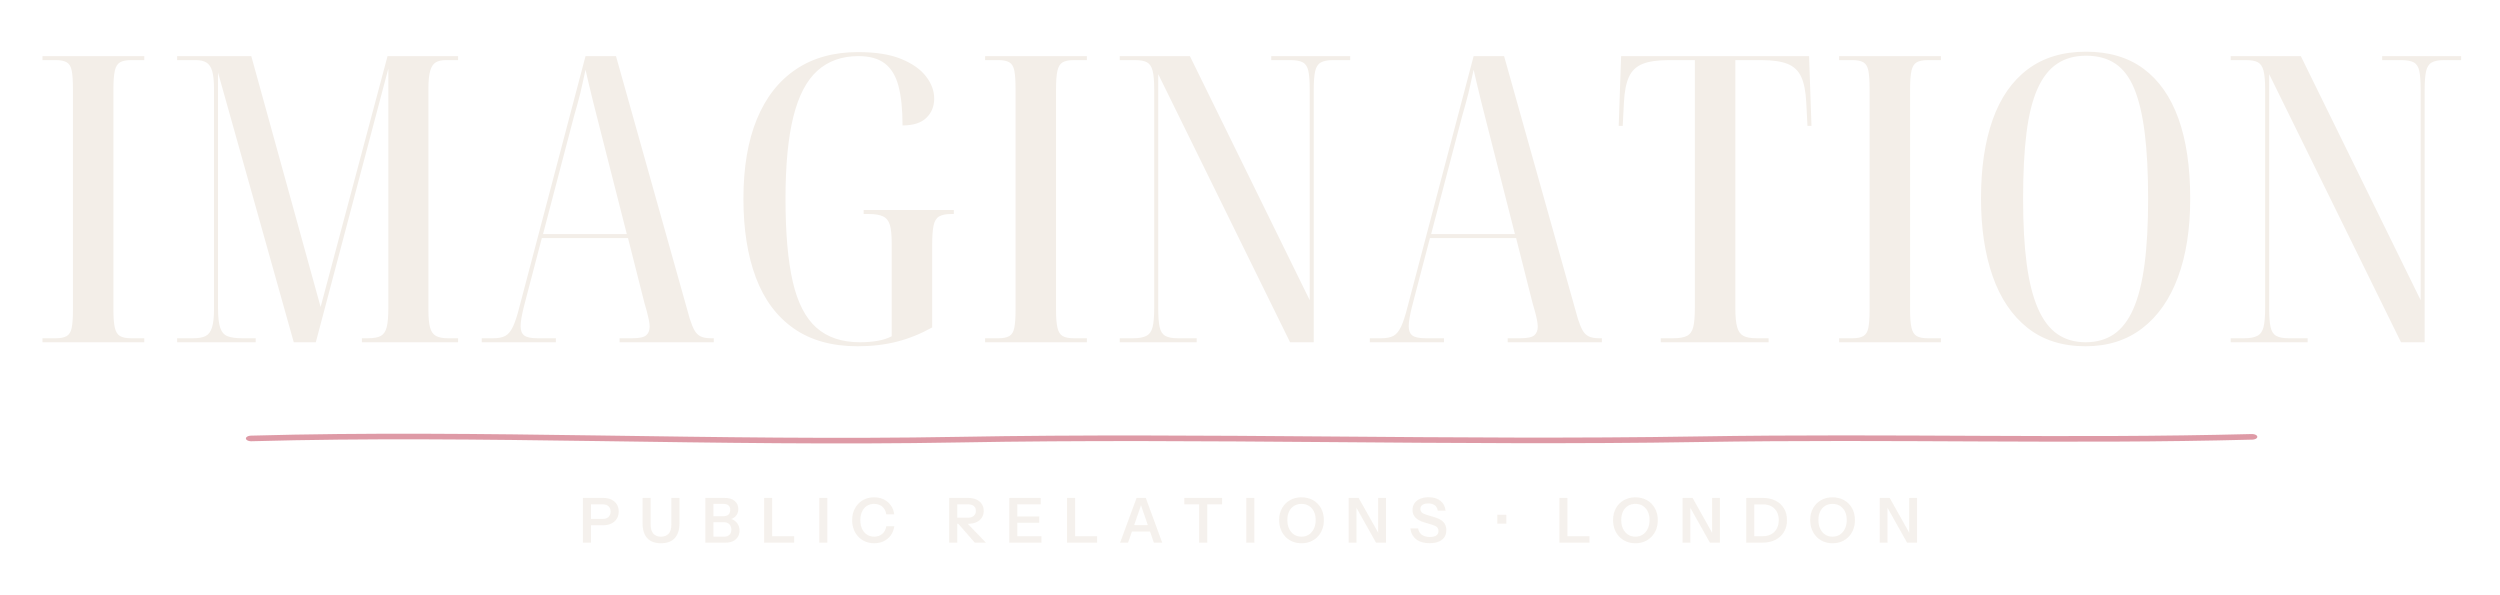
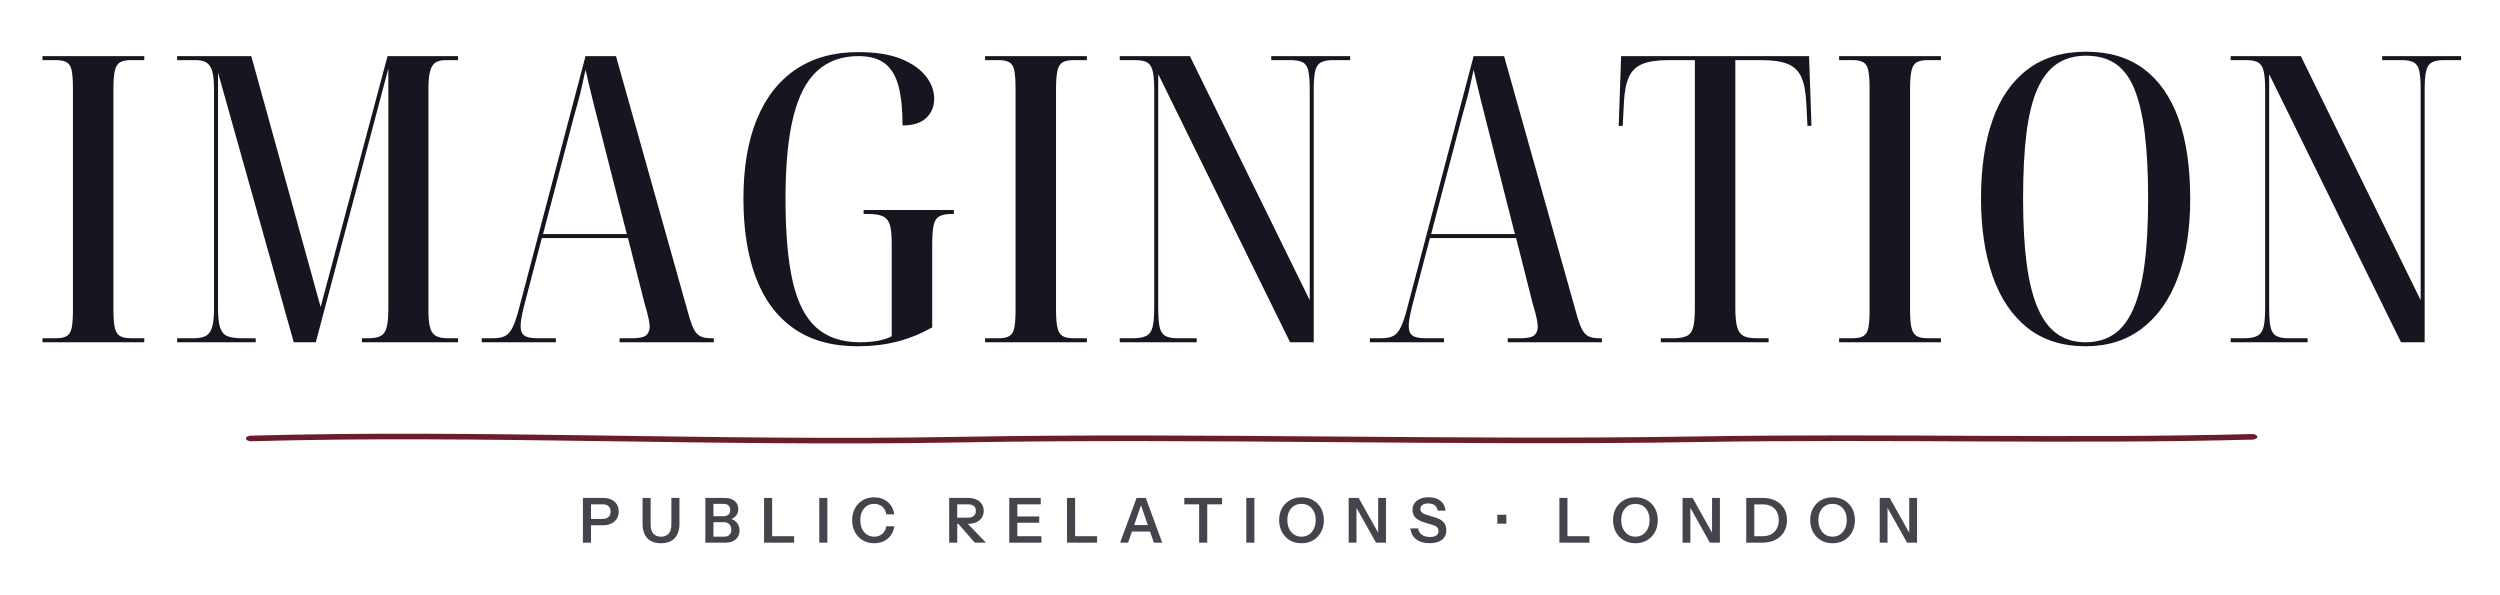
<svg viewBox="-8 -85.4 623.8 148.4" role="img" aria-label="Imagination">
-   <path fill="#F3EEE8" d="M2.6 0V-1H6Q7.7 -1 8.65 -1.55Q9.6 -2.1 9.9 -3.65Q10.2 -5.2 10.2 -8V-63.2Q10.2 -66.2 9.9 -67.75Q9.6 -69.3 8.65 -69.85Q7.7 -70.4 6 -70.4H2.6V-71.4H28V-70.4H24.7Q22.9 -70.4 21.95 -69.85Q21 -69.3 20.65 -67.75Q20.3 -66.2 20.3 -63.2V-8Q20.3 -5.2 20.65 -3.65Q21 -2.1 21.95 -1.55Q22.9 -1 24.7 -1H28V0Z M36.2 0V-1H40.2Q42.2 -1 43.3 -1.55Q44.4 -2.1 44.9 -3.7Q45.4 -5.3 45.4 -8.2V-63.2Q45.4 -66.1 44.95 -67.65Q44.5 -69.2 43.5 -69.8Q42.5 -70.4 40.9 -70.4H36.2V-71.4H54.7L72 -8.8L88.7 -71.4H106.3V-70.4H103.2Q101.7 -70.4 100.75 -69.85Q99.8 -69.3 99.35 -67.75Q98.9 -66.2 98.9 -63.4V-8Q98.9 -5.2 99.3 -3.7Q99.7 -2.2 100.75 -1.6Q101.8 -1 103.7 -1H106.3V0H82.3V-1H83.8Q86 -1 87.05 -1.6Q88.1 -2.2 88.5 -3.8Q88.9 -5.4 88.9 -8.6V-68.3L70.8 0H65.3L46.4 -67.3V-8.5Q46.4 -5.2 46.95 -3.6Q47.5 -2 48.8 -1.5Q50.1 -1 52.4 -1H55.8V0Z M112.2 0V-1H115.1Q117 -1 118.1 -1.6Q119.2 -2.2 120 -3.9Q120.8 -5.6 121.6 -8.8L138.1 -71.4H145.7L164.1 -5.9Q164.7 -4 165.3 -2.95Q165.9 -1.9 166.85 -1.45Q167.8 -1 169.4 -1H170.1V0H146.6V-1H149.8Q152.4 -1 153.25 -1.75Q154.1 -2.5 154.1 -3.9Q154.1 -4.6 153.9 -5.6Q153.7 -6.6 153.4 -7.7Q153.1 -8.8 152.8 -9.8L148.7 -26H127.2L123.4 -11.5Q123 -10 122.65 -8.6Q122.3 -7.2 122.1 -6Q121.9 -4.8 121.9 -4Q121.9 -2.4 122.8 -1.7Q123.7 -1 126.1 -1H130.7V0ZM127.5 -27H148.4L141.7 -53.3Q140.6 -57.5 139.95 -60.2Q139.3 -62.9 138.85 -64.75Q138.4 -66.6 138.1 -68Q137.7 -66.2 137.4 -64.8Q137.1 -63.4 136.8 -62.15Q136.5 -60.9 136.1 -59.5Q135.7 -58.1 135.2 -56.3Z M206 1Q196.4 1 190.05 -3.45Q183.7 -7.9 180.6 -16.15Q177.5 -24.4 177.5 -35.8Q177.5 -47.5 180.85 -55.65Q184.2 -63.8 190.6 -68.1Q197 -72.4 206.1 -72.4Q212.7 -72.4 216.85 -70.7Q221 -69 223.05 -66.35Q225.1 -63.7 225.1 -60.8Q225.1 -57.9 223.15 -56Q221.2 -54.1 217.2 -54.1Q217.2 -60.1 216.2 -63.9Q215.2 -67.7 212.8 -69.55Q210.4 -71.4 206.2 -71.4Q200 -71.4 195.95 -67.75Q191.9 -64.1 189.95 -56.25Q188 -48.4 188 -35.8Q188 -23 189.8 -15.15Q191.6 -7.3 195.7 -3.65Q199.8 0 206.6 0Q208.9 0 210.95 -0.35Q213 -0.7 214.5 -1.5V-24.7Q214.5 -27.7 214.05 -29.25Q213.6 -30.8 212.35 -31.4Q211.1 -32 208.8 -32H207.5V-33H230V-32H229.3Q227.4 -32 226.35 -31.4Q225.3 -30.8 224.95 -29.15Q224.6 -27.5 224.6 -24.4V-3.7Q220.3 -1.3 215.8 -0.15Q211.3 1 206 1Z M237.8 0V-1H241.2Q242.9 -1 243.85 -1.55Q244.8 -2.1 245.1 -3.65Q245.4 -5.2 245.4 -8V-63.2Q245.4 -66.2 245.1 -67.75Q244.8 -69.3 243.85 -69.85Q242.9 -70.4 241.2 -70.4H237.8V-71.4H263.2V-70.4H259.9Q258.1 -70.4 257.15 -69.85Q256.2 -69.3 255.85 -67.75Q255.5 -66.2 255.5 -63.2V-8Q255.5 -5.2 255.85 -3.65Q256.2 -2.1 257.15 -1.55Q258.1 -1 259.9 -1H263.2V0Z M271.4 0V-1H274.8Q276.9 -1 278.05 -1.6Q279.2 -2.2 279.6 -3.8Q280 -5.4 280 -8.5V-63.1Q280 -66.2 279.6 -67.75Q279.2 -69.3 278.2 -69.85Q277.2 -70.4 275.2 -70.4H271.4V-71.4H288.9L318.8 -10.5V-63.1Q318.8 -66.2 318.45 -67.75Q318.1 -69.3 317.05 -69.85Q316 -70.4 314 -70.4H309.2V-71.4H328.9V-70.4H324.6Q322.6 -70.4 321.55 -69.8Q320.5 -69.2 320.15 -67.6Q319.8 -66 319.8 -62.9V0H313.9L281 -66.9V-8.5Q281 -5.4 281.35 -3.8Q281.7 -2.2 282.75 -1.6Q283.8 -1 285.8 -1H290.6V0Z M333.8 0V-1H336.7Q338.6 -1 339.7 -1.6Q340.8 -2.2 341.6 -3.9Q342.4 -5.6 343.2 -8.8L359.7 -71.4H367.3L385.7 -5.9Q386.3 -4 386.9 -2.95Q387.5 -1.9 388.45 -1.45Q389.4 -1 391 -1H391.7V0H368.2V-1H371.4Q374 -1 374.85 -1.75Q375.7 -2.5 375.7 -3.9Q375.7 -4.6 375.5 -5.6Q375.3 -6.6 375 -7.7Q374.7 -8.8 374.4 -9.8L370.3 -26H348.8L345 -11.5Q344.6 -10 344.25 -8.6Q343.9 -7.2 343.7 -6Q343.5 -4.8 343.5 -4Q343.5 -2.4 344.4 -1.7Q345.3 -1 347.7 -1H352.3V0ZM349.1 -27H370L363.3 -53.3Q362.2 -57.5 361.55 -60.2Q360.9 -62.9 360.45 -64.75Q360 -66.6 359.7 -68Q359.3 -66.2 359 -64.8Q358.7 -63.4 358.4 -62.15Q358.1 -60.9 357.7 -59.5Q357.3 -58.1 356.8 -56.3Z M406.4 0V-1H409.5Q411.8 -1 412.95 -1.6Q414.1 -2.2 414.5 -3.8Q414.9 -5.4 414.9 -8.6V-70.4H408.4Q404.2 -70.4 401.85 -69.45Q399.5 -68.5 398.45 -66.2Q397.4 -63.9 397.2 -59.8L396.9 -54H395.9L396.5 -71.4H443.4L444 -54H443L442.7 -59.8Q442.5 -63.9 441.45 -66.2Q440.4 -68.5 438.05 -69.45Q435.7 -70.4 431.5 -70.4H425V-8.6Q425 -5.4 425.45 -3.8Q425.9 -2.2 427 -1.6Q428.1 -1 430.3 -1H433.3V0Z M450.9 0V-1H454.3Q456 -1 456.95 -1.55Q457.9 -2.1 458.2 -3.65Q458.5 -5.2 458.5 -8V-63.2Q458.5 -66.2 458.2 -67.75Q457.9 -69.3 456.95 -69.85Q456 -70.4 454.3 -70.4H450.9V-71.4H476.3V-70.4H473Q471.2 -70.4 470.25 -69.85Q469.3 -69.3 468.95 -67.75Q468.6 -66.2 468.6 -63.2V-8Q468.6 -5.2 468.95 -3.65Q469.3 -2.1 470.25 -1.55Q471.2 -1 473 -1H476.3V0Z M512.4 1Q503.7 1 497.9 -3.6Q492.1 -8.2 489.2 -16.5Q486.3 -24.8 486.3 -35.9Q486.3 -47.3 489.2 -55.5Q492.1 -63.7 497.95 -68.1Q503.8 -72.5 512.5 -72.5Q521.1 -72.5 526.85 -68.25Q532.6 -64 535.55 -55.85Q538.5 -47.7 538.5 -35.8Q538.5 -24.5 535.45 -16.25Q532.4 -8 526.55 -3.5Q520.7 1 512.4 1ZM512.4 0Q516.5 0 519.45 -2Q522.4 -4 524.3 -8.3Q526.2 -12.6 527.1 -19.4Q528 -26.2 528 -35.8Q528 -45.5 527.15 -52.25Q526.3 -59 524.55 -63.25Q522.8 -67.5 519.85 -69.5Q516.9 -71.5 512.5 -71.5Q508.3 -71.5 505.3 -69.5Q502.3 -67.5 500.4 -63.25Q498.5 -59 497.65 -52.25Q496.8 -45.5 496.8 -35.8Q496.8 -26.3 497.7 -19.55Q498.6 -12.8 500.5 -8.45Q502.4 -4.1 505.35 -2.05Q508.3 0 512.4 0Z M548.6 0V-1H552Q554.1 -1 555.25 -1.6Q556.4 -2.2 556.8 -3.8Q557.2 -5.4 557.2 -8.5V-63.1Q557.2 -66.2 556.8 -67.75Q556.4 -69.3 555.4 -69.85Q554.4 -70.4 552.4 -70.4H548.6V-71.4H566.1L596 -10.5V-63.1Q596 -66.2 595.65 -67.75Q595.3 -69.3 594.25 -69.85Q593.2 -70.4 591.2 -70.4H586.4V-71.4H606.1V-70.4H601.8Q599.8 -70.4 598.75 -69.8Q597.7 -69.2 597.35 -67.6Q597 -66 597 -62.9V0H591.1L558.2 -66.9V-8.5Q558.2 -5.4 558.55 -3.8Q558.9 -2.2 559.95 -1.6Q561 -1 563 -1H567.8V0Z" />
-   <path fill="none" stroke="#DE9AA6" stroke-width="1.4" stroke-linecap="round" transform="translate(54.7,24) scale(1.92,1)" d="M0,0 C30,-1.6 60,1.4 92,0.3 C124,-0.8 156,1.2 188,0.2 C214,-0.6 236,0.8 260,-0.4" />
-   <path fill="#F3EEE8" opacity=".8" transform="translate(136.49,50)" d="M0.96 0V-11.16H5.97Q7.19 -11.16 8.07 -10.74Q8.94 -10.32 9.42 -9.56Q9.89 -8.8 9.89 -7.77Q9.89 -6.74 9.41 -5.97Q8.93 -5.19 8.06 -4.77Q7.19 -4.34 5.97 -4.34H2.53V-5.92H5.87Q6.84 -5.92 7.35 -6.42Q7.87 -6.91 7.87 -7.77Q7.87 -8.6 7.35 -9.08Q6.84 -9.56 5.87 -9.56H2.98V0Z M20.43 0.15Q18.17 0.15 17 -1.13Q15.84 -2.42 15.84 -4.82V-11.16H17.86V-4.53Q17.86 -2.99 18.54 -2.24Q19.22 -1.49 20.44 -1.49Q21.67 -1.49 22.35 -2.24Q23.03 -2.99 23.03 -4.51V-11.16H25.05V-4.8Q25.05 -2.42 23.88 -1.13Q22.71 0.15 20.43 0.15Z M33.09 0V-1.49H36.21Q37.06 -1.49 37.53 -1.96Q37.99 -2.43 37.99 -3.25Q37.99 -4.11 37.49 -4.6Q37 -5.1 36.11 -5.1H33.09V-6.59H35.98Q36.81 -6.59 37.26 -6.99Q37.71 -7.39 37.71 -8.15Q37.71 -8.9 37.29 -9.28Q36.86 -9.67 36.04 -9.67H33.09V-11.16H36.41Q37.91 -11.16 38.82 -10.41Q39.73 -9.66 39.73 -8.37Q39.73 -7.56 39.35 -6.97Q38.97 -6.37 38.33 -6.04Q37.7 -5.72 36.89 -5.72L36.97 -6.04Q37.82 -6.04 38.52 -5.67Q39.21 -5.29 39.63 -4.6Q40.04 -3.92 40.04 -3.02Q40.04 -2.11 39.61 -1.43Q39.18 -0.74 38.42 -0.37Q37.65 0 36.61 0ZM31.51 0V-11.16H33.53V0Z M46.16 0V-11.16H48.17V0ZM47.12 0V-1.6H53.66V0Z M59.94 0V-11.16H61.95V0Z M73.62 0.15Q72.43 0.15 71.43 -0.27Q70.43 -0.7 69.69 -1.47Q68.94 -2.25 68.54 -3.3Q68.14 -4.36 68.14 -5.61Q68.14 -6.87 68.54 -7.91Q68.94 -8.94 69.68 -9.71Q70.42 -10.48 71.42 -10.9Q72.42 -11.31 73.62 -11.31Q74.96 -11.31 76.03 -10.79Q77.1 -10.26 77.79 -9.31Q78.48 -8.35 78.63 -7.07H76.65Q76.46 -8.32 75.64 -9Q74.82 -9.67 73.64 -9.67Q72.6 -9.67 71.83 -9.18Q71.05 -8.68 70.62 -7.77Q70.18 -6.87 70.18 -5.63Q70.18 -4.36 70.62 -3.43Q71.05 -2.51 71.84 -2Q72.63 -1.49 73.66 -1.49Q74.8 -1.49 75.62 -2.16Q76.45 -2.84 76.66 -4.08H78.66Q78.48 -2.81 77.79 -1.84Q77.1 -0.88 76.03 -0.36Q74.96 0.15 73.62 0.15Z M92.35 0V-11.16H97.06Q98.25 -11.16 99.14 -10.76Q100.02 -10.35 100.49 -9.63Q100.97 -8.9 100.97 -7.92Q100.97 -6.96 100.49 -6.23Q100.02 -5.5 99.14 -5.1Q98.25 -4.7 97.06 -4.7H93.93V-6.23H97Q97.98 -6.23 98.49 -6.68Q99.01 -7.13 99.01 -7.92Q99.01 -8.71 98.5 -9.14Q97.99 -9.56 97 -9.56H94.36V0ZM98.73 0 93.76 -5.7H96.02L101.52 0Z M107.34 0V-11.16H109.35V0ZM108.3 0V-1.6H115.37V0ZM108.3 -4.96V-6.53H114.82V-4.96ZM108.3 -9.56V-11.16H115.2V-9.56Z M121.75 0V-11.16H123.77V0ZM122.71 0V-1.6H129.25V0Z M135 0 139.11 -11.16H140.85L136.99 0ZM143.42 0 139.58 -11.16H141.41L145.5 0ZM137.13 -4.39H143.24V-2.77H137.13Z M154.72 0V-9.56H151.02V-11.16H160.44V-9.56H156.74V0Z M166.49 0V-11.16H168.5V0Z M180.26 0.15Q179.06 0.15 178.03 -0.26Q177.01 -0.68 176.26 -1.46Q175.51 -2.23 175.1 -3.29Q174.68 -4.36 174.68 -5.63Q174.68 -7.32 175.4 -8.59Q176.11 -9.87 177.37 -10.59Q178.64 -11.31 180.25 -11.31Q181.89 -11.31 183.16 -10.59Q184.42 -9.87 185.13 -8.59Q185.84 -7.3 185.84 -5.61Q185.84 -4.34 185.43 -3.29Q185.02 -2.23 184.27 -1.46Q183.52 -0.68 182.5 -0.26Q181.47 0.15 180.26 0.15ZM180.25 -1.49Q181.3 -1.49 182.1 -2.01Q182.9 -2.54 183.35 -3.48Q183.8 -4.42 183.8 -5.64Q183.8 -6.85 183.36 -7.76Q182.92 -8.66 182.12 -9.17Q181.32 -9.67 180.25 -9.67Q179.2 -9.67 178.4 -9.17Q177.6 -8.66 177.16 -7.77Q176.73 -6.87 176.73 -5.64Q176.73 -4.4 177.17 -3.47Q177.61 -2.54 178.41 -2.01Q179.21 -1.49 180.25 -1.49Z M192.03 0V-11.16H194.52L199.97 -1.46L199.39 -1.32V-11.16H201.34V0H198.85L193.41 -9.7L193.98 -9.84V0Z M212.24 0.14Q210.13 0.14 208.89 -0.83Q207.64 -1.8 207.42 -3.56H209.36Q209.5 -2.54 210.27 -1.98Q211.05 -1.41 212.3 -1.41Q213.34 -1.41 213.89 -1.79Q214.44 -2.17 214.44 -2.85Q214.44 -3.46 214.1 -3.83Q213.76 -4.2 212.95 -4.43L210.94 -5.04Q209.4 -5.5 208.68 -6.26Q207.96 -7.02 207.96 -8.17Q207.96 -9.13 208.46 -9.84Q208.96 -10.56 209.86 -10.94Q210.77 -11.33 211.98 -11.33Q213.84 -11.33 214.95 -10.42Q216.05 -9.52 216.21 -7.97H214.27Q214.1 -8.9 213.5 -9.34Q212.89 -9.78 211.87 -9.78Q210.97 -9.78 210.44 -9.42Q209.92 -9.07 209.92 -8.45Q209.92 -7.94 210.23 -7.58Q210.55 -7.22 211.42 -6.96L213.47 -6.34Q215 -5.89 215.7 -5.12Q216.4 -4.34 216.4 -3.15Q216.4 -1.57 215.3 -0.71Q214.21 0.14 212.24 0.14Z M229.12 -4.73V-6.96H231.37V-4.73Z M244.61 0V-11.16H246.62V0ZM245.57 0V-1.6H252.11V0Z M263.58 0.15Q262.37 0.15 261.35 -0.26Q260.32 -0.68 259.57 -1.46Q258.82 -2.23 258.41 -3.29Q258 -4.36 258 -5.63Q258 -7.32 258.71 -8.59Q259.42 -9.87 260.69 -10.59Q261.95 -11.31 263.56 -11.31Q265.2 -11.31 266.47 -10.59Q267.73 -9.87 268.44 -8.59Q269.16 -7.3 269.16 -5.61Q269.16 -4.34 268.75 -3.29Q268.34 -2.23 267.58 -1.46Q266.83 -0.68 265.81 -0.26Q264.79 0.15 263.58 0.15ZM263.56 -1.49Q264.62 -1.49 265.41 -2.01Q266.21 -2.54 266.66 -3.48Q267.11 -4.42 267.11 -5.64Q267.11 -6.85 266.67 -7.76Q266.23 -8.66 265.43 -9.17Q264.63 -9.67 263.56 -9.67Q262.51 -9.67 261.71 -9.17Q260.91 -8.66 260.48 -7.77Q260.04 -6.87 260.04 -5.64Q260.04 -4.4 260.49 -3.47Q260.93 -2.54 261.73 -2.01Q262.52 -1.49 263.56 -1.49Z M275.34 0V-11.16H277.84L283.28 -1.46L282.7 -1.32V-11.16H284.66V0H282.16L276.72 -9.7L277.29 -9.84V0Z M292.45 0V-1.61H295.34Q296.61 -1.61 297.51 -2.12Q298.41 -2.63 298.88 -3.55Q299.35 -4.46 299.35 -5.64Q299.35 -6.8 298.88 -7.69Q298.41 -8.57 297.51 -9.06Q296.62 -9.55 295.34 -9.55H292.48V-11.16H295.34Q297.17 -11.16 298.53 -10.48Q299.89 -9.8 300.65 -8.55Q301.4 -7.3 301.4 -5.61Q301.4 -3.92 300.64 -2.66Q299.88 -1.4 298.52 -0.7Q297.17 0 295.35 0ZM291.23 0V-11.16H293.24V0Z M312.77 0.15Q311.57 0.15 310.54 -0.26Q309.52 -0.68 308.77 -1.46Q308.02 -2.23 307.61 -3.29Q307.19 -4.36 307.19 -5.63Q307.19 -7.32 307.91 -8.59Q308.62 -9.87 309.88 -10.59Q311.15 -11.31 312.76 -11.31Q314.4 -11.31 315.67 -10.59Q316.93 -9.87 317.64 -8.59Q318.35 -7.3 318.35 -5.61Q318.35 -4.34 317.94 -3.29Q317.53 -2.23 316.78 -1.46Q316.03 -0.68 315.01 -0.26Q313.98 0.15 312.77 0.15ZM312.76 -1.49Q313.81 -1.49 314.61 -2.01Q315.41 -2.54 315.86 -3.48Q316.31 -4.42 316.31 -5.64Q316.31 -6.85 315.87 -7.76Q315.42 -8.66 314.63 -9.17Q313.83 -9.67 312.76 -9.67Q311.7 -9.67 310.91 -9.17Q310.11 -8.66 309.67 -7.77Q309.24 -6.87 309.24 -5.64Q309.24 -4.4 309.68 -3.47Q310.12 -2.54 310.92 -2.01Q311.72 -1.49 312.76 -1.49Z M324.54 0V-11.16H327.03L332.47 -1.46L331.9 -1.32V-11.16H333.85V0H331.36L325.92 -9.7L326.49 -9.84V0Z" />
+   <path fill="#171520" d="M2.6 0V-1H6Q7.7 -1 8.65 -1.55Q9.6 -2.1 9.9 -3.65Q10.2 -5.2 10.2 -8V-63.2Q10.2 -66.2 9.9 -67.75Q9.6 -69.3 8.65 -69.85Q7.7 -70.4 6 -70.4H2.6V-71.4H28V-70.4H24.7Q22.9 -70.4 21.95 -69.85Q21 -69.3 20.65 -67.75Q20.3 -66.2 20.3 -63.2V-8Q20.3 -5.2 20.65 -3.65Q21 -2.1 21.95 -1.55Q22.9 -1 24.7 -1H28V0Z M36.2 0V-1H40.2Q42.2 -1 43.3 -1.55Q44.4 -2.1 44.9 -3.7Q45.4 -5.3 45.4 -8.2V-63.2Q45.4 -66.1 44.95 -67.65Q44.5 -69.2 43.5 -69.8Q42.5 -70.4 40.9 -70.4H36.2V-71.4H54.7L72 -8.8L88.7 -71.4H106.3V-70.4H103.2Q101.7 -70.4 100.75 -69.85Q99.8 -69.3 99.35 -67.75Q98.9 -66.2 98.9 -63.4V-8Q98.9 -5.2 99.3 -3.7Q99.7 -2.2 100.75 -1.6Q101.8 -1 103.7 -1H106.3V0H82.3V-1H83.8Q86 -1 87.05 -1.6Q88.1 -2.2 88.5 -3.8Q88.9 -5.4 88.9 -8.6V-68.3L70.8 0H65.3L46.4 -67.3V-8.5Q46.4 -5.2 46.95 -3.6Q47.5 -2 48.8 -1.5Q50.1 -1 52.4 -1H55.8V0Z M112.2 0V-1H115.1Q117 -1 118.1 -1.6Q119.2 -2.2 120 -3.9Q120.8 -5.6 121.6 -8.8L138.1 -71.4H145.7L164.1 -5.9Q164.7 -4 165.3 -2.95Q165.9 -1.9 166.85 -1.45Q167.8 -1 169.4 -1H170.1V0H146.6V-1H149.8Q152.4 -1 153.25 -1.75Q154.1 -2.5 154.1 -3.9Q154.1 -4.6 153.9 -5.6Q153.7 -6.6 153.4 -7.7Q153.1 -8.8 152.8 -9.8L148.7 -26H127.2L123.4 -11.5Q123 -10 122.65 -8.6Q122.3 -7.2 122.1 -6Q121.9 -4.8 121.9 -4Q121.9 -2.4 122.8 -1.7Q123.7 -1 126.1 -1H130.7V0ZM127.5 -27H148.4L141.7 -53.3Q140.6 -57.5 139.95 -60.2Q139.3 -62.9 138.85 -64.75Q138.4 -66.6 138.1 -68Q137.7 -66.2 137.4 -64.8Q137.1 -63.4 136.8 -62.15Q136.5 -60.9 136.1 -59.5Q135.7 -58.1 135.2 -56.3Z M206 1Q196.4 1 190.05 -3.45Q183.7 -7.9 180.6 -16.15Q177.5 -24.4 177.5 -35.8Q177.5 -47.5 180.85 -55.65Q184.2 -63.8 190.6 -68.1Q197 -72.4 206.1 -72.4Q212.7 -72.4 216.85 -70.7Q221 -69 223.05 -66.35Q225.1 -63.7 225.1 -60.8Q225.1 -57.9 223.15 -56Q221.2 -54.1 217.2 -54.1Q217.2 -60.1 216.2 -63.9Q215.2 -67.7 212.8 -69.55Q210.4 -71.4 206.2 -71.4Q200 -71.4 195.95 -67.75Q191.9 -64.1 189.95 -56.25Q188 -48.4 188 -35.8Q188 -23 189.8 -15.15Q191.6 -7.3 195.7 -3.65Q199.8 0 206.6 0Q208.9 0 210.95 -0.35Q213 -0.7 214.5 -1.5V-24.7Q214.5 -27.7 214.05 -29.25Q213.6 -30.8 212.35 -31.4Q211.1 -32 208.8 -32H207.5V-33H230V-32H229.3Q227.4 -32 226.35 -31.4Q225.3 -30.8 224.95 -29.15Q224.6 -27.5 224.6 -24.4V-3.7Q220.3 -1.3 215.8 -0.15Q211.3 1 206 1Z M237.8 0V-1H241.2Q242.9 -1 243.85 -1.55Q244.8 -2.1 245.1 -3.65Q245.4 -5.2 245.4 -8V-63.2Q245.4 -66.2 245.1 -67.75Q244.8 -69.3 243.85 -69.85Q242.9 -70.4 241.2 -70.4H237.8V-71.4H263.2V-70.4H259.9Q258.1 -70.4 257.15 -69.85Q256.2 -69.3 255.85 -67.75Q255.5 -66.2 255.5 -63.2V-8Q255.5 -5.2 255.85 -3.65Q256.2 -2.1 257.15 -1.55Q258.1 -1 259.9 -1H263.2V0Z M271.4 0V-1H274.8Q276.9 -1 278.05 -1.6Q279.2 -2.2 279.6 -3.8Q280 -5.4 280 -8.5V-63.1Q280 -66.2 279.6 -67.75Q279.2 -69.3 278.2 -69.85Q277.2 -70.4 275.2 -70.4H271.4V-71.4H288.9L318.8 -10.5V-63.1Q318.8 -66.2 318.45 -67.75Q318.1 -69.3 317.05 -69.85Q316 -70.4 314 -70.4H309.2V-71.4H328.9V-70.4H324.6Q322.6 -70.4 321.55 -69.8Q320.5 -69.2 320.15 -67.6Q319.8 -66 319.8 -62.9V0H313.9L281 -66.9V-8.5Q281 -5.4 281.35 -3.8Q281.7 -2.2 282.75 -1.6Q283.8 -1 285.8 -1H290.6V0Z M333.8 0V-1H336.7Q338.6 -1 339.7 -1.6Q340.8 -2.2 341.6 -3.9Q342.4 -5.6 343.2 -8.8L359.7 -71.4H367.3L385.7 -5.9Q386.3 -4 386.9 -2.95Q387.5 -1.9 388.45 -1.45Q389.4 -1 391 -1H391.7V0H368.2V-1H371.4Q374 -1 374.85 -1.75Q375.7 -2.5 375.7 -3.9Q375.7 -4.6 375.5 -5.6Q375.3 -6.6 375 -7.7Q374.7 -8.8 374.4 -9.8L370.3 -26H348.8L345 -11.5Q344.6 -10 344.25 -8.6Q343.9 -7.2 343.7 -6Q343.5 -4.8 343.5 -4Q343.5 -2.4 344.4 -1.7Q345.3 -1 347.7 -1H352.3V0ZM349.1 -27H370L363.3 -53.3Q362.2 -57.5 361.55 -60.2Q360.9 -62.9 360.45 -64.75Q360 -66.6 359.7 -68Q359.3 -66.2 359 -64.8Q358.7 -63.4 358.4 -62.15Q358.1 -60.9 357.7 -59.5Q357.3 -58.1 356.8 -56.3Z M406.4 0V-1H409.5Q411.8 -1 412.95 -1.6Q414.1 -2.2 414.5 -3.8Q414.9 -5.4 414.9 -8.6V-70.4H408.4Q404.2 -70.4 401.85 -69.45Q399.5 -68.5 398.45 -66.2Q397.4 -63.9 397.2 -59.8L396.9 -54H395.9L396.5 -71.4H443.4L444 -54H443L442.7 -59.8Q442.5 -63.9 441.45 -66.2Q440.4 -68.5 438.05 -69.45Q435.7 -70.4 431.5 -70.4H425V-8.6Q425 -5.4 425.45 -3.8Q425.9 -2.2 427 -1.6Q428.1 -1 430.3 -1H433.3V0Z M450.9 0V-1H454.3Q456 -1 456.95 -1.55Q457.9 -2.1 458.2 -3.65Q458.5 -5.2 458.5 -8V-63.2Q458.5 -66.2 458.2 -67.75Q457.9 -69.3 456.95 -69.85Q456 -70.4 454.3 -70.4H450.9V-71.4H476.3V-70.4H473Q471.2 -70.4 470.25 -69.85Q469.3 -69.3 468.95 -67.75Q468.6 -66.2 468.6 -63.2V-8Q468.6 -5.2 468.95 -3.65Q469.3 -2.1 470.25 -1.55Q471.2 -1 473 -1H476.3V0Z M512.4 1Q503.7 1 497.9 -3.6Q492.1 -8.2 489.2 -16.5Q486.3 -24.8 486.3 -35.9Q486.3 -47.3 489.2 -55.5Q492.1 -63.7 497.95 -68.1Q503.8 -72.5 512.5 -72.5Q521.1 -72.5 526.85 -68.25Q532.6 -64 535.55 -55.85Q538.5 -47.7 538.5 -35.8Q538.5 -24.5 535.45 -16.25Q532.4 -8 526.55 -3.5Q520.7 1 512.4 1ZM512.4 0Q516.5 0 519.45 -2Q522.4 -4 524.3 -8.3Q526.2 -12.6 527.1 -19.4Q528 -26.2 528 -35.8Q528 -45.5 527.15 -52.25Q526.3 -59 524.55 -63.25Q522.8 -67.5 519.85 -69.5Q516.9 -71.5 512.5 -71.5Q508.3 -71.5 505.3 -69.5Q502.3 -67.5 500.4 -63.25Q498.5 -59 497.65 -52.25Q496.8 -45.5 496.8 -35.8Q496.8 -26.3 497.7 -19.55Q498.6 -12.8 500.5 -8.45Q502.4 -4.1 505.35 -2.05Q508.3 0 512.4 0Z M548.6 0V-1H552Q554.1 -1 555.25 -1.6Q556.4 -2.2 556.8 -3.8Q557.2 -5.4 557.2 -8.5V-63.1Q557.2 -66.2 556.8 -67.75Q556.4 -69.3 555.4 -69.85Q554.4 -70.4 552.4 -70.4H548.6V-71.4H566.1L596 -10.5V-63.1Q596 -66.2 595.65 -67.75Q595.3 -69.3 594.25 -69.85Q593.2 -70.4 591.2 -70.4H586.4V-71.4H606.1V-70.4H601.8Q599.8 -70.4 598.75 -69.8Q597.7 -69.2 597.35 -67.6Q597 -66 597 -62.9V0H591.1L558.2 -66.9V-8.5Q558.2 -5.4 558.55 -3.8Q558.9 -2.2 559.95 -1.6Q561 -1 563 -1H567.8V0Z" />
+   <path fill="none" stroke="#6B1D2E" stroke-width="1.4" stroke-linecap="round" transform="translate(54.7,24) scale(1.92,1)" d="M0,0 C30,-1.6 60,1.4 92,0.3 C124,-0.8 156,1.2 188,0.2 C214,-0.6 236,0.8 260,-0.4" />
+   <path fill="#171520" opacity=".8" transform="translate(136.49,50)" d="M0.96 0V-11.16H5.97Q7.19 -11.16 8.07 -10.74Q8.94 -10.32 9.42 -9.56Q9.89 -8.8 9.89 -7.77Q9.89 -6.74 9.41 -5.97Q8.93 -5.19 8.06 -4.77Q7.19 -4.34 5.97 -4.34H2.53V-5.92H5.87Q6.84 -5.92 7.35 -6.42Q7.87 -6.91 7.87 -7.77Q7.87 -8.6 7.35 -9.08Q6.84 -9.56 5.87 -9.56H2.98V0Z M20.43 0.15Q18.17 0.15 17 -1.13Q15.84 -2.42 15.84 -4.82V-11.16H17.86V-4.53Q17.86 -2.99 18.54 -2.24Q19.22 -1.49 20.44 -1.49Q21.67 -1.49 22.35 -2.24Q23.03 -2.99 23.03 -4.51V-11.16H25.05V-4.8Q25.05 -2.42 23.88 -1.13Q22.71 0.15 20.43 0.15Z M33.09 0V-1.49H36.21Q37.06 -1.49 37.53 -1.96Q37.99 -2.43 37.99 -3.25Q37.99 -4.11 37.49 -4.6Q37 -5.1 36.11 -5.1H33.09V-6.59H35.98Q36.81 -6.59 37.26 -6.99Q37.71 -7.39 37.71 -8.15Q37.71 -8.9 37.29 -9.28Q36.86 -9.67 36.04 -9.67H33.09V-11.16H36.41Q37.91 -11.16 38.82 -10.41Q39.73 -9.66 39.73 -8.37Q39.73 -7.56 39.35 -6.97Q38.97 -6.37 38.33 -6.04Q37.7 -5.72 36.89 -5.72L36.97 -6.04Q37.82 -6.04 38.52 -5.67Q39.21 -5.29 39.63 -4.6Q40.04 -3.92 40.04 -3.02Q40.04 -2.11 39.61 -1.43Q39.18 -0.74 38.42 -0.37Q37.65 0 36.61 0ZM31.51 0V-11.16H33.53V0Z M46.16 0V-11.16H48.17V0ZM47.12 0V-1.6H53.66V0Z M59.94 0V-11.16H61.95V0Z M73.62 0.15Q72.43 0.15 71.43 -0.27Q70.43 -0.7 69.69 -1.47Q68.94 -2.25 68.54 -3.3Q68.14 -4.36 68.14 -5.61Q68.14 -6.87 68.54 -7.91Q68.94 -8.94 69.68 -9.71Q70.42 -10.48 71.42 -10.9Q72.42 -11.31 73.62 -11.31Q74.96 -11.31 76.03 -10.79Q77.1 -10.26 77.79 -9.31Q78.48 -8.35 78.63 -7.07H76.65Q76.46 -8.32 75.64 -9Q74.82 -9.67 73.64 -9.67Q72.6 -9.67 71.83 -9.18Q71.05 -8.68 70.62 -7.77Q70.18 -6.87 70.18 -5.63Q70.18 -4.36 70.62 -3.43Q71.05 -2.51 71.84 -2Q72.63 -1.49 73.66 -1.49Q74.8 -1.49 75.62 -2.16Q76.45 -2.84 76.66 -4.08H78.66Q78.48 -2.81 77.79 -1.84Q77.1 -0.88 76.03 -0.36Q74.96 0.15 73.62 0.15Z M92.35 0V-11.16H97.06Q98.25 -11.16 99.14 -10.76Q100.02 -10.35 100.49 -9.63Q100.97 -8.9 100.97 -7.92Q100.97 -6.96 100.49 -6.23Q100.02 -5.5 99.14 -5.1Q98.25 -4.7 97.06 -4.7H93.93V-6.23H97Q97.98 -6.23 98.49 -6.68Q99.01 -7.13 99.01 -7.92Q99.01 -8.71 98.5 -9.14Q97.99 -9.56 97 -9.56H94.36V0ZM98.73 0 93.76 -5.7H96.02L101.52 0Z M107.34 0V-11.16H109.35V0ZM108.3 0V-1.6H115.37V0ZM108.3 -4.96V-6.53H114.82V-4.96ZM108.3 -9.56V-11.16H115.2V-9.56Z M121.75 0V-11.16H123.77V0ZM122.71 0V-1.6H129.25V0Z M135 0 139.11 -11.16H140.85L136.99 0ZM143.42 0 139.58 -11.16H141.41L145.5 0ZM137.13 -4.39H143.24V-2.77H137.13Z M154.72 0V-9.56H151.02V-11.16H160.44V-9.56H156.74V0Z M166.49 0V-11.16H168.5V0Z M180.26 0.15Q179.06 0.15 178.03 -0.26Q177.01 -0.68 176.26 -1.46Q175.51 -2.23 175.1 -3.29Q174.68 -4.36 174.68 -5.63Q174.68 -7.32 175.4 -8.59Q176.11 -9.87 177.37 -10.59Q178.64 -11.31 180.25 -11.31Q181.89 -11.31 183.16 -10.59Q184.42 -9.87 185.13 -8.59Q185.84 -7.3 185.84 -5.61Q185.84 -4.34 185.43 -3.29Q185.02 -2.23 184.27 -1.46Q183.52 -0.68 182.5 -0.26Q181.47 0.15 180.26 0.15ZM180.25 -1.49Q181.3 -1.49 182.1 -2.01Q182.9 -2.54 183.35 -3.48Q183.8 -4.42 183.8 -5.64Q183.8 -6.85 183.36 -7.76Q182.92 -8.66 182.12 -9.17Q181.32 -9.67 180.25 -9.67Q179.2 -9.67 178.4 -9.17Q177.6 -8.66 177.16 -7.77Q176.73 -6.87 176.73 -5.64Q176.73 -4.4 177.17 -3.47Q177.61 -2.54 178.41 -2.01Q179.21 -1.49 180.25 -1.49Z M192.03 0V-11.16H194.52L199.97 -1.46L199.39 -1.32V-11.16H201.34V0H198.85L193.41 -9.7L193.98 -9.84V0Z M212.24 0.14Q210.13 0.14 208.89 -0.83Q207.64 -1.8 207.42 -3.56H209.36Q209.5 -2.54 210.27 -1.98Q211.05 -1.41 212.3 -1.41Q213.34 -1.41 213.89 -1.79Q214.44 -2.17 214.44 -2.85Q214.44 -3.46 214.1 -3.83Q213.76 -4.2 212.95 -4.43L210.94 -5.04Q209.4 -5.5 208.68 -6.26Q207.96 -7.02 207.96 -8.17Q207.96 -9.13 208.46 -9.84Q208.96 -10.56 209.86 -10.94Q210.77 -11.33 211.98 -11.33Q213.84 -11.33 214.95 -10.42Q216.05 -9.52 216.21 -7.97H214.27Q214.1 -8.9 213.5 -9.34Q212.89 -9.78 211.87 -9.78Q210.97 -9.78 210.44 -9.42Q209.92 -9.07 209.92 -8.45Q209.92 -7.94 210.23 -7.58Q210.55 -7.22 211.42 -6.96L213.47 -6.34Q215 -5.89 215.7 -5.12Q216.4 -4.34 216.4 -3.15Q216.4 -1.57 215.3 -0.71Q214.21 0.14 212.24 0.14Z M229.12 -4.73V-6.96H231.37V-4.73Z M244.61 0V-11.16H246.62V0ZM245.57 0V-1.6H252.11V0Z M263.58 0.15Q262.37 0.15 261.35 -0.26Q260.32 -0.68 259.57 -1.46Q258.82 -2.23 258.41 -3.29Q258 -4.36 258 -5.63Q258 -7.32 258.71 -8.59Q259.42 -9.87 260.69 -10.59Q261.95 -11.31 263.56 -11.31Q265.2 -11.31 266.47 -10.59Q267.73 -9.87 268.44 -8.59Q269.16 -7.3 269.16 -5.61Q269.16 -4.34 268.75 -3.29Q268.34 -2.23 267.58 -1.46Q266.83 -0.68 265.81 -0.26Q264.79 0.15 263.58 0.15ZM263.56 -1.49Q264.62 -1.49 265.41 -2.01Q266.21 -2.54 266.66 -3.48Q267.11 -4.42 267.11 -5.64Q267.11 -6.85 266.67 -7.76Q266.23 -8.66 265.43 -9.17Q264.63 -9.67 263.56 -9.67Q262.51 -9.67 261.71 -9.17Q260.91 -8.66 260.48 -7.77Q260.04 -6.87 260.04 -5.64Q260.04 -4.4 260.49 -3.47Q260.93 -2.54 261.73 -2.01Q262.52 -1.49 263.56 -1.49Z M275.34 0V-11.16H277.84L283.28 -1.46L282.7 -1.32V-11.16H284.66V0H282.16L276.72 -9.7L277.29 -9.84V0Z M292.45 0V-1.61H295.34Q296.61 -1.61 297.51 -2.12Q298.41 -2.63 298.88 -3.55Q299.35 -4.46 299.35 -5.64Q299.35 -6.8 298.88 -7.69Q298.41 -8.57 297.51 -9.06Q296.62 -9.55 295.34 -9.55H292.48V-11.16H295.34Q297.17 -11.16 298.53 -10.48Q299.89 -9.8 300.65 -8.55Q301.4 -7.3 301.4 -5.61Q301.4 -3.92 300.64 -2.66Q299.88 -1.4 298.52 -0.7Q297.17 0 295.35 0ZM291.23 0V-11.16H293.24V0Z M312.77 0.15Q311.57 0.15 310.54 -0.26Q309.52 -0.68 308.77 -1.46Q308.02 -2.23 307.61 -3.29Q307.19 -4.36 307.19 -5.63Q307.19 -7.32 307.91 -8.59Q308.62 -9.87 309.88 -10.59Q311.15 -11.31 312.76 -11.31Q314.4 -11.31 315.67 -10.59Q316.93 -9.87 317.64 -8.59Q318.35 -7.3 318.35 -5.61Q318.35 -4.34 317.94 -3.29Q317.53 -2.23 316.78 -1.46Q316.03 -0.68 315.01 -0.26Q313.98 0.15 312.77 0.15ZM312.76 -1.49Q313.81 -1.49 314.61 -2.01Q315.41 -2.54 315.86 -3.48Q316.31 -4.42 316.31 -5.64Q316.31 -6.85 315.87 -7.76Q315.42 -8.66 314.63 -9.17Q313.83 -9.67 312.76 -9.67Q311.7 -9.67 310.91 -9.17Q310.11 -8.66 309.67 -7.77Q309.24 -6.87 309.24 -5.64Q309.24 -4.4 309.68 -3.47Q310.12 -2.54 310.92 -2.01Q311.72 -1.49 312.76 -1.49Z M324.54 0V-11.16H327.03L332.47 -1.46L331.9 -1.32V-11.16H333.85V0H331.36L325.92 -9.7L326.49 -9.84V0Z" />
</svg>
